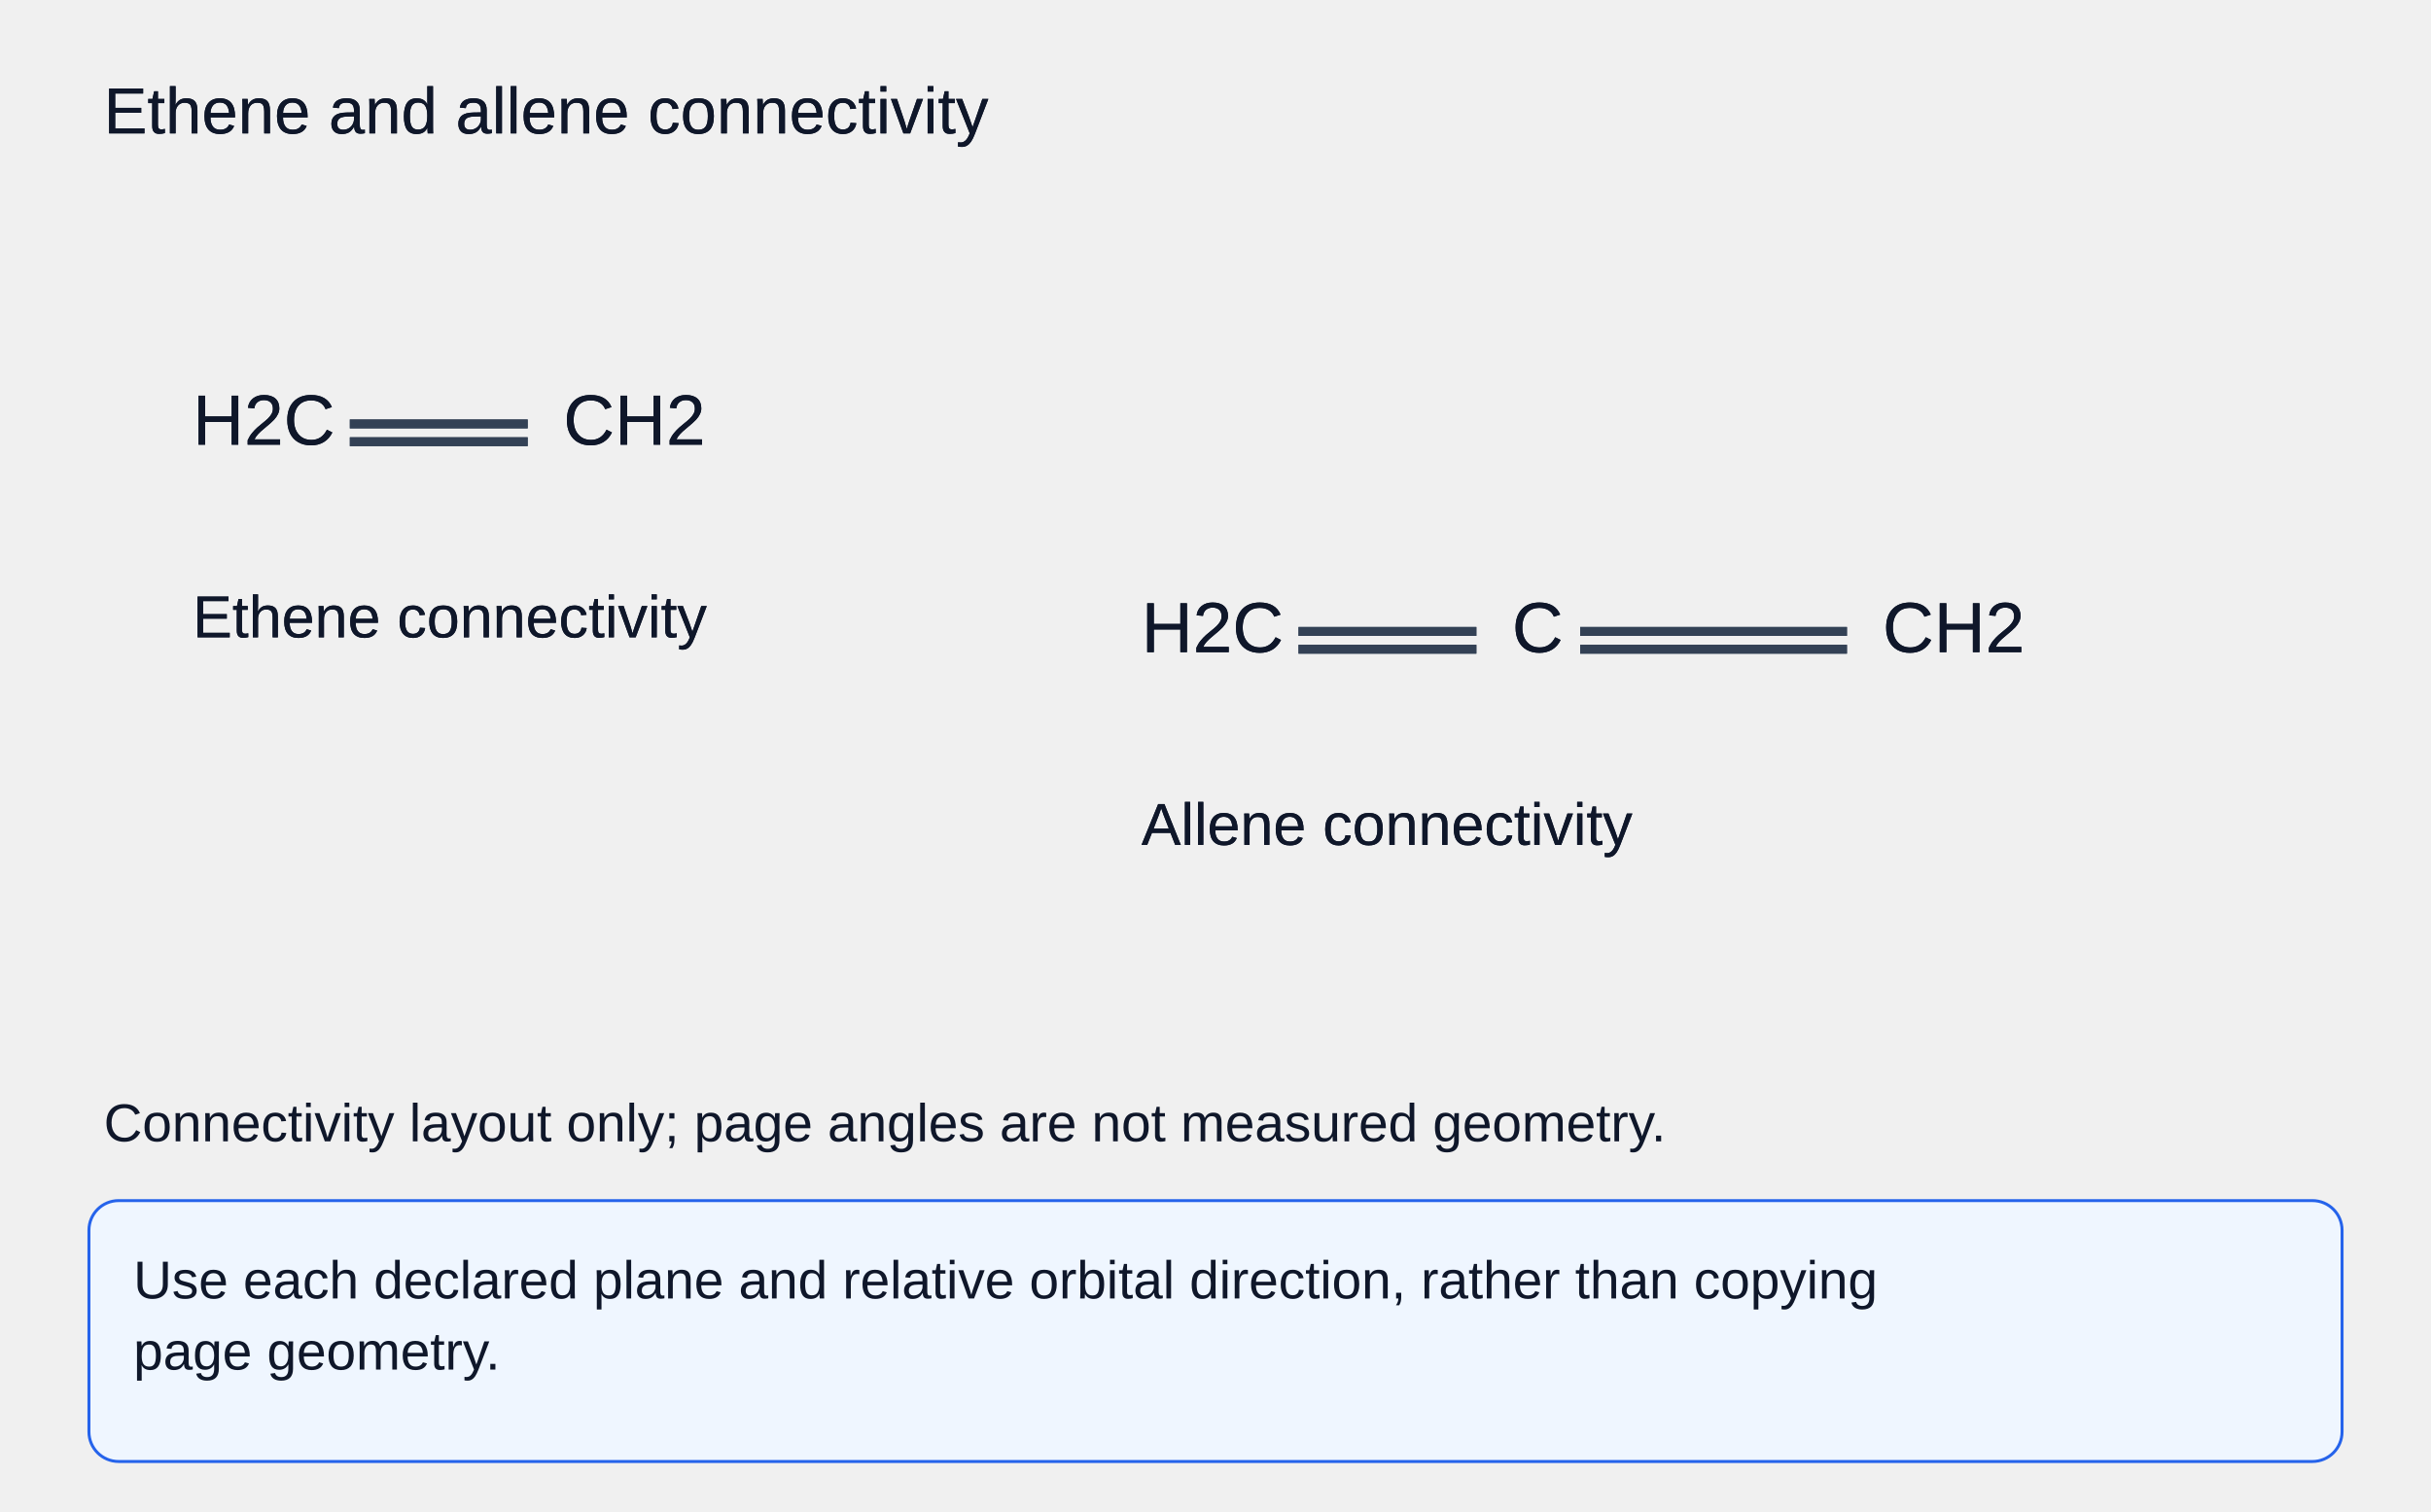
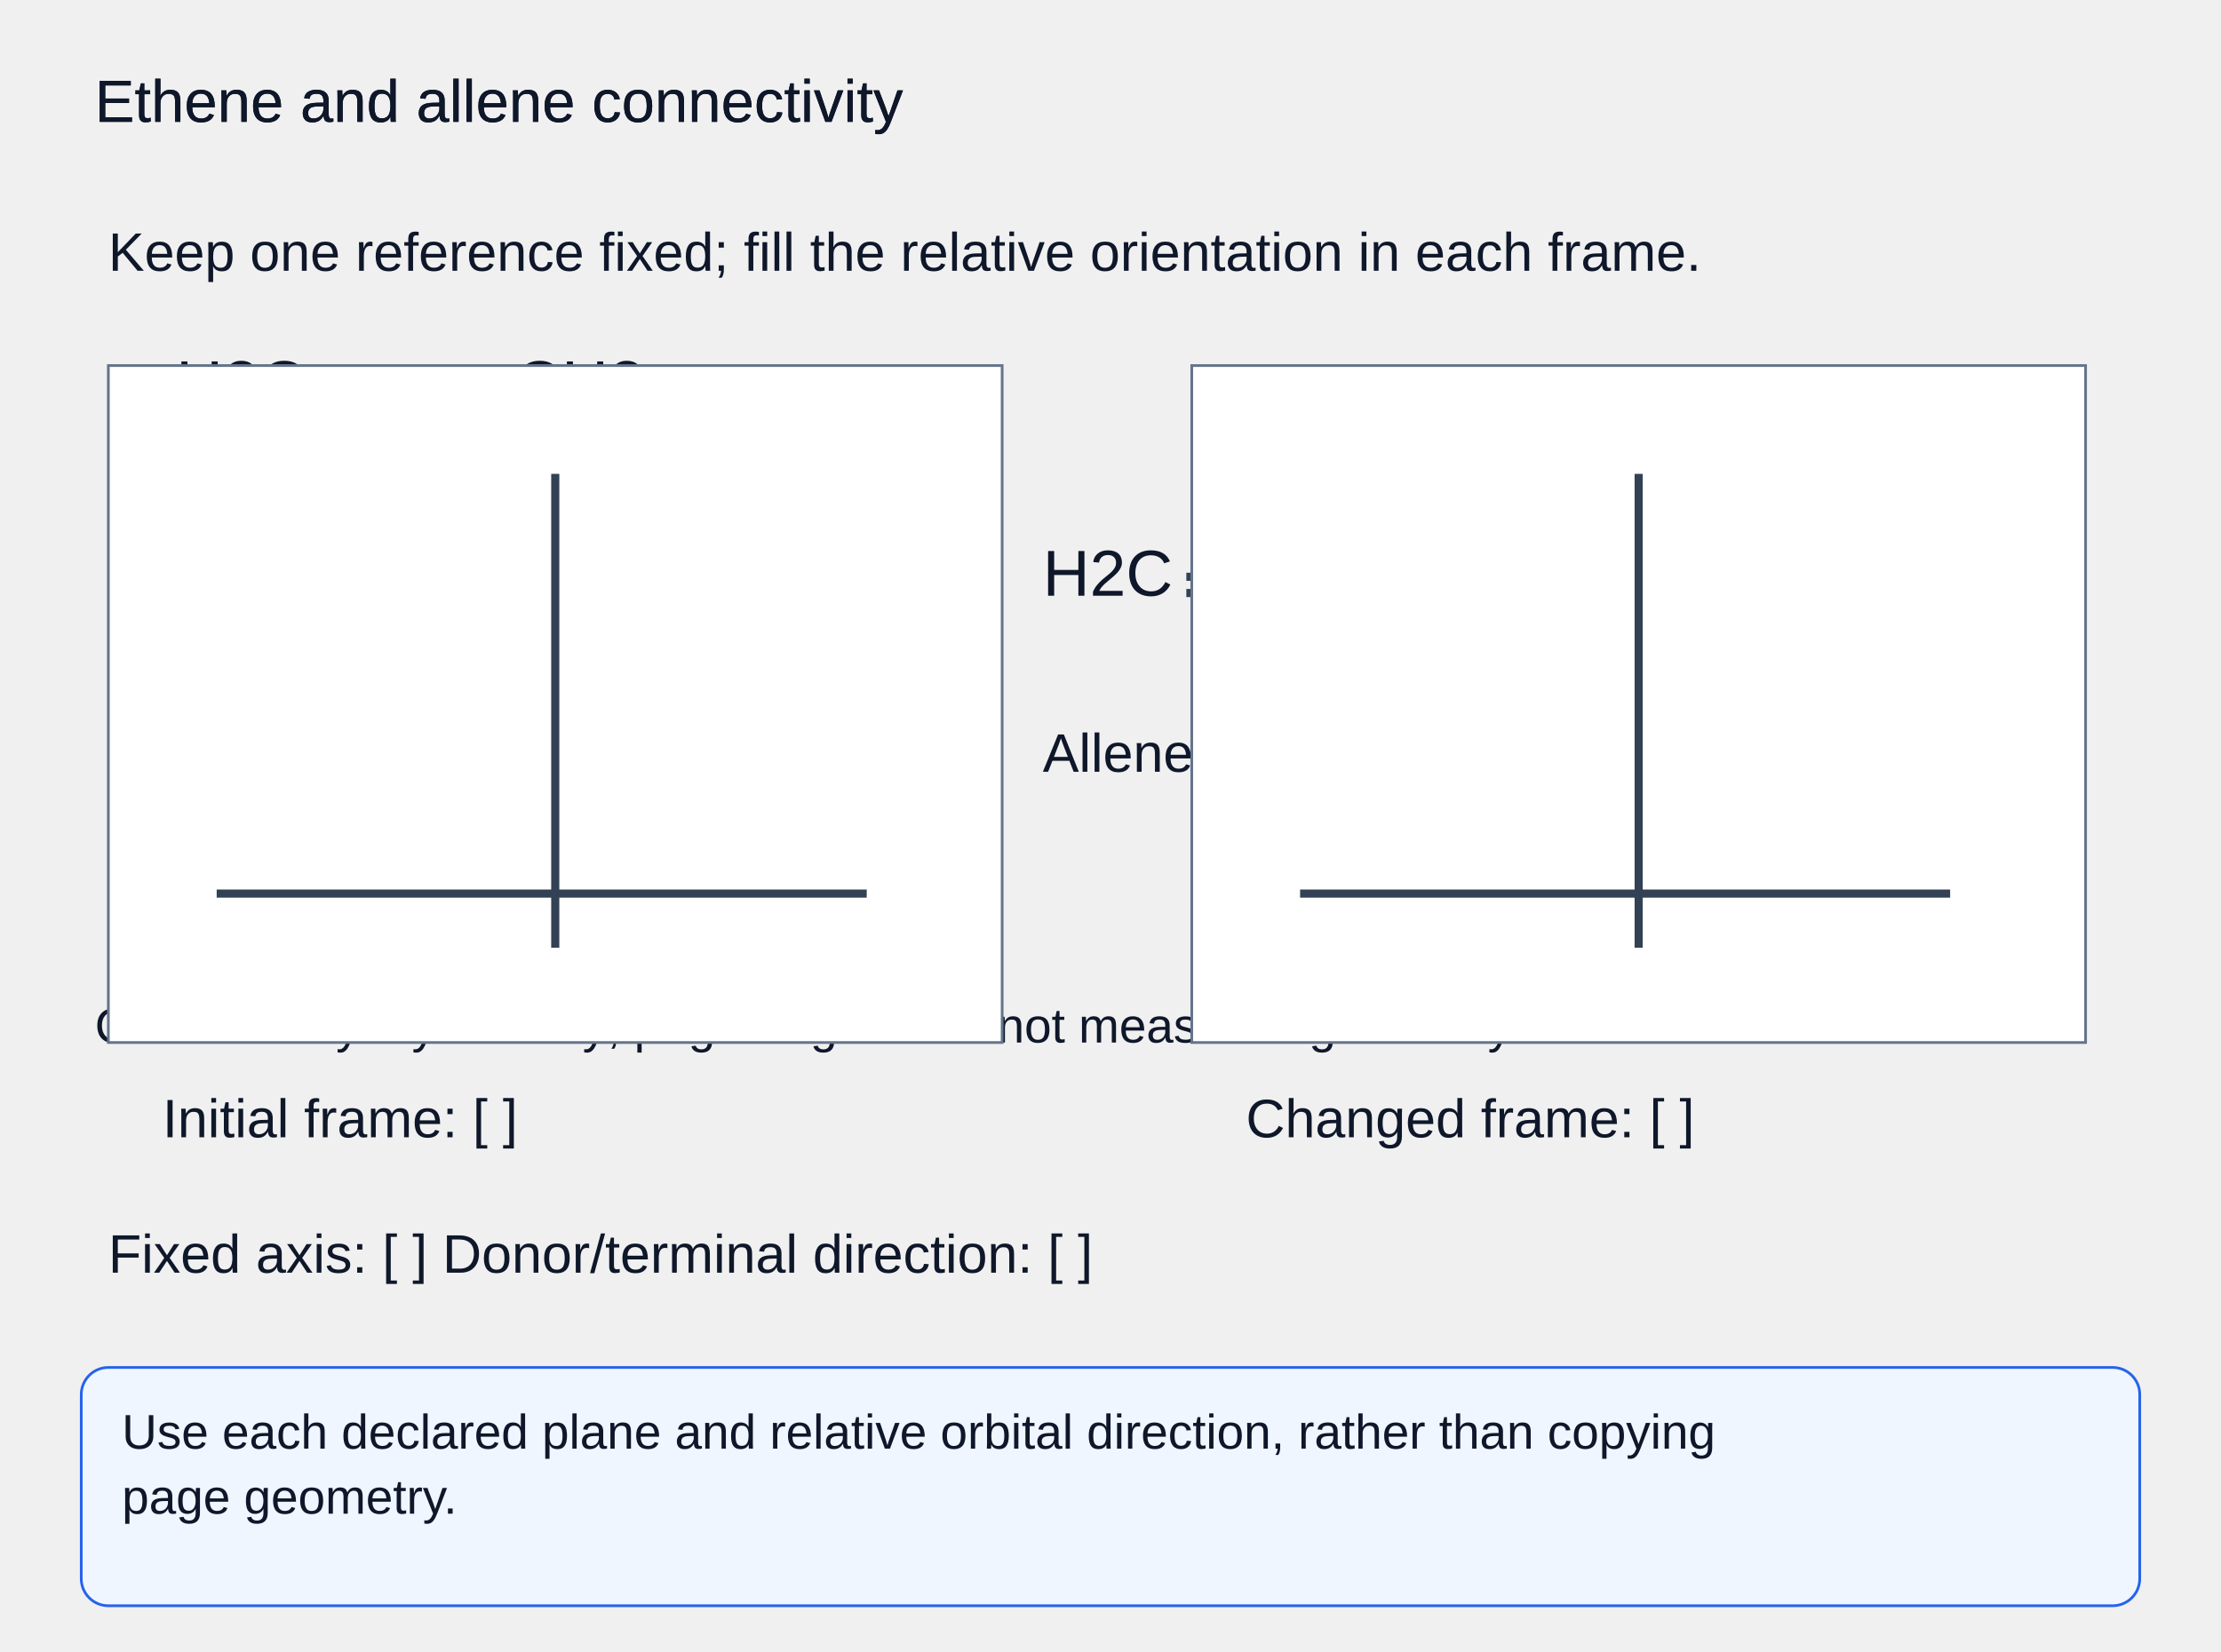
- <svg xmlns="http://www.w3.org/2000/svg" viewBox="0 0 820 510" role="img" aria-label="Ethene and allene connectivity">
+ <svg xmlns="http://www.w3.org/2000/svg" viewBox="0 0 820 610" role="img" aria-label="Ethene and allene connectivity">
  <style>text{font-family:Arial,sans-serif;fill:#0f172a;stroke:none}</style>
  <g data-g9-stage-id="REP-ACADEMIC-ISS36-Q4-GIVENS">
    <text x="35" y="45" font-size="22">Ethene and allene connectivity</text>
    <text x="65" y="150" font-size="24">H2C</text>
    <line x1="118" y1="143" x2="178" y2="143" stroke="#334155" stroke-width="3" />
    <line x1="118.0" y1="149.0" x2="178.0" y2="149.0" stroke="#334155" stroke-width="3" />
    <text x="190" y="150" font-size="24">CH2</text>
    <text x="65" y="215" font-size="20">Ethene connectivity</text>
    <text x="385" y="220" font-size="24">H2C</text>
    <line x1="438" y1="213" x2="498" y2="213" stroke="#334155" stroke-width="3" />
    <line x1="438.0" y1="219.0" x2="498.0" y2="219.0" stroke="#334155" stroke-width="3" />
    <text x="510" y="220" font-size="24">C</text>
    <line x1="533" y1="213" x2="623" y2="213" stroke="#334155" stroke-width="3" />
    <line x1="533.0" y1="219.0" x2="623.0" y2="219.0" stroke="#334155" stroke-width="3" />
    <text x="635" y="220" font-size="24">CH2</text>
    <text x="385" y="285" font-size="20">Allene connectivity</text>
    <text x="35" y="385" font-size="18">Connectivity layout only; page angles are not measured geometry.</text>
  </g>
  <g data-g9-stage-id="REP-ACADEMIC-ISS36-Q4-BRIDGE">
    <text x="35" y="45" font-size="22">Ethene and allene connectivity</text>
-     <text x="65" y="150" font-size="24">H2C</text>
-     <line x1="118" y1="143" x2="178" y2="143" stroke="#334155" stroke-width="3" />
-     <line x1="118.0" y1="149.0" x2="178.0" y2="149.0" stroke="#334155" stroke-width="3" />
-     <text x="190" y="150" font-size="24">CH2</text>
-     <text x="65" y="215" font-size="20">Ethene connectivity</text>
-     <text x="385" y="220" font-size="24">H2C</text>
-     <line x1="438" y1="213" x2="498" y2="213" stroke="#334155" stroke-width="3" />
-     <line x1="438.0" y1="219.0" x2="498.0" y2="219.0" stroke="#334155" stroke-width="3" />
-     <text x="510" y="220" font-size="24">C</text>
-     <line x1="533" y1="213" x2="623" y2="213" stroke="#334155" stroke-width="3" />
-     <line x1="533.0" y1="219.0" x2="623.0" y2="219.0" stroke="#334155" stroke-width="3" />
-     <text x="635" y="220" font-size="24">CH2</text>
-     <text x="385" y="285" font-size="20">Allene connectivity</text>
-     <rect x="30" y="405" width="760" height="88" rx="10" fill="#eff6ff" stroke="#2563eb" />
-     <text x="45" y="438" font-size="18">Use each declared plane and relative orbital direction, rather than copying</text>
-     <text x="45" y="462" font-size="18">page geometry.</text>
+     <text x="40" y="100" font-size="20">Keep one reference fixed; fill the relative orientation in each frame.</text>
+     <rect x="40" y="135" width="330" height="250" fill="#fff" stroke="#64748b" />
+     <path d="M80 330H320 M205 350V175" stroke="#334155" stroke-width="3" />
+     <text x="60" y="420" font-size="20">Initial frame: [    ]</text>
+     <rect x="440" y="135" width="330" height="250" fill="#fff" stroke="#64748b" />
+     <path d="M480 330H720 M605 350V175" stroke="#334155" stroke-width="3" />
+     <text x="460" y="420" font-size="20">Changed frame: [    ]</text>
+     <text x="40" y="470" font-size="20">Fixed axis: [             ]    Donor/terminal direction: [             ]</text>
+     <rect x="30" y="505" width="760" height="88" rx="10" fill="#eff6ff" stroke="#2563eb" />
+     <text x="45" y="535" font-size="18">Use each declared plane and relative orbital direction, rather than copying</text>
+     <text x="45" y="559" font-size="18">page geometry.</text>
  </g>
</svg>
